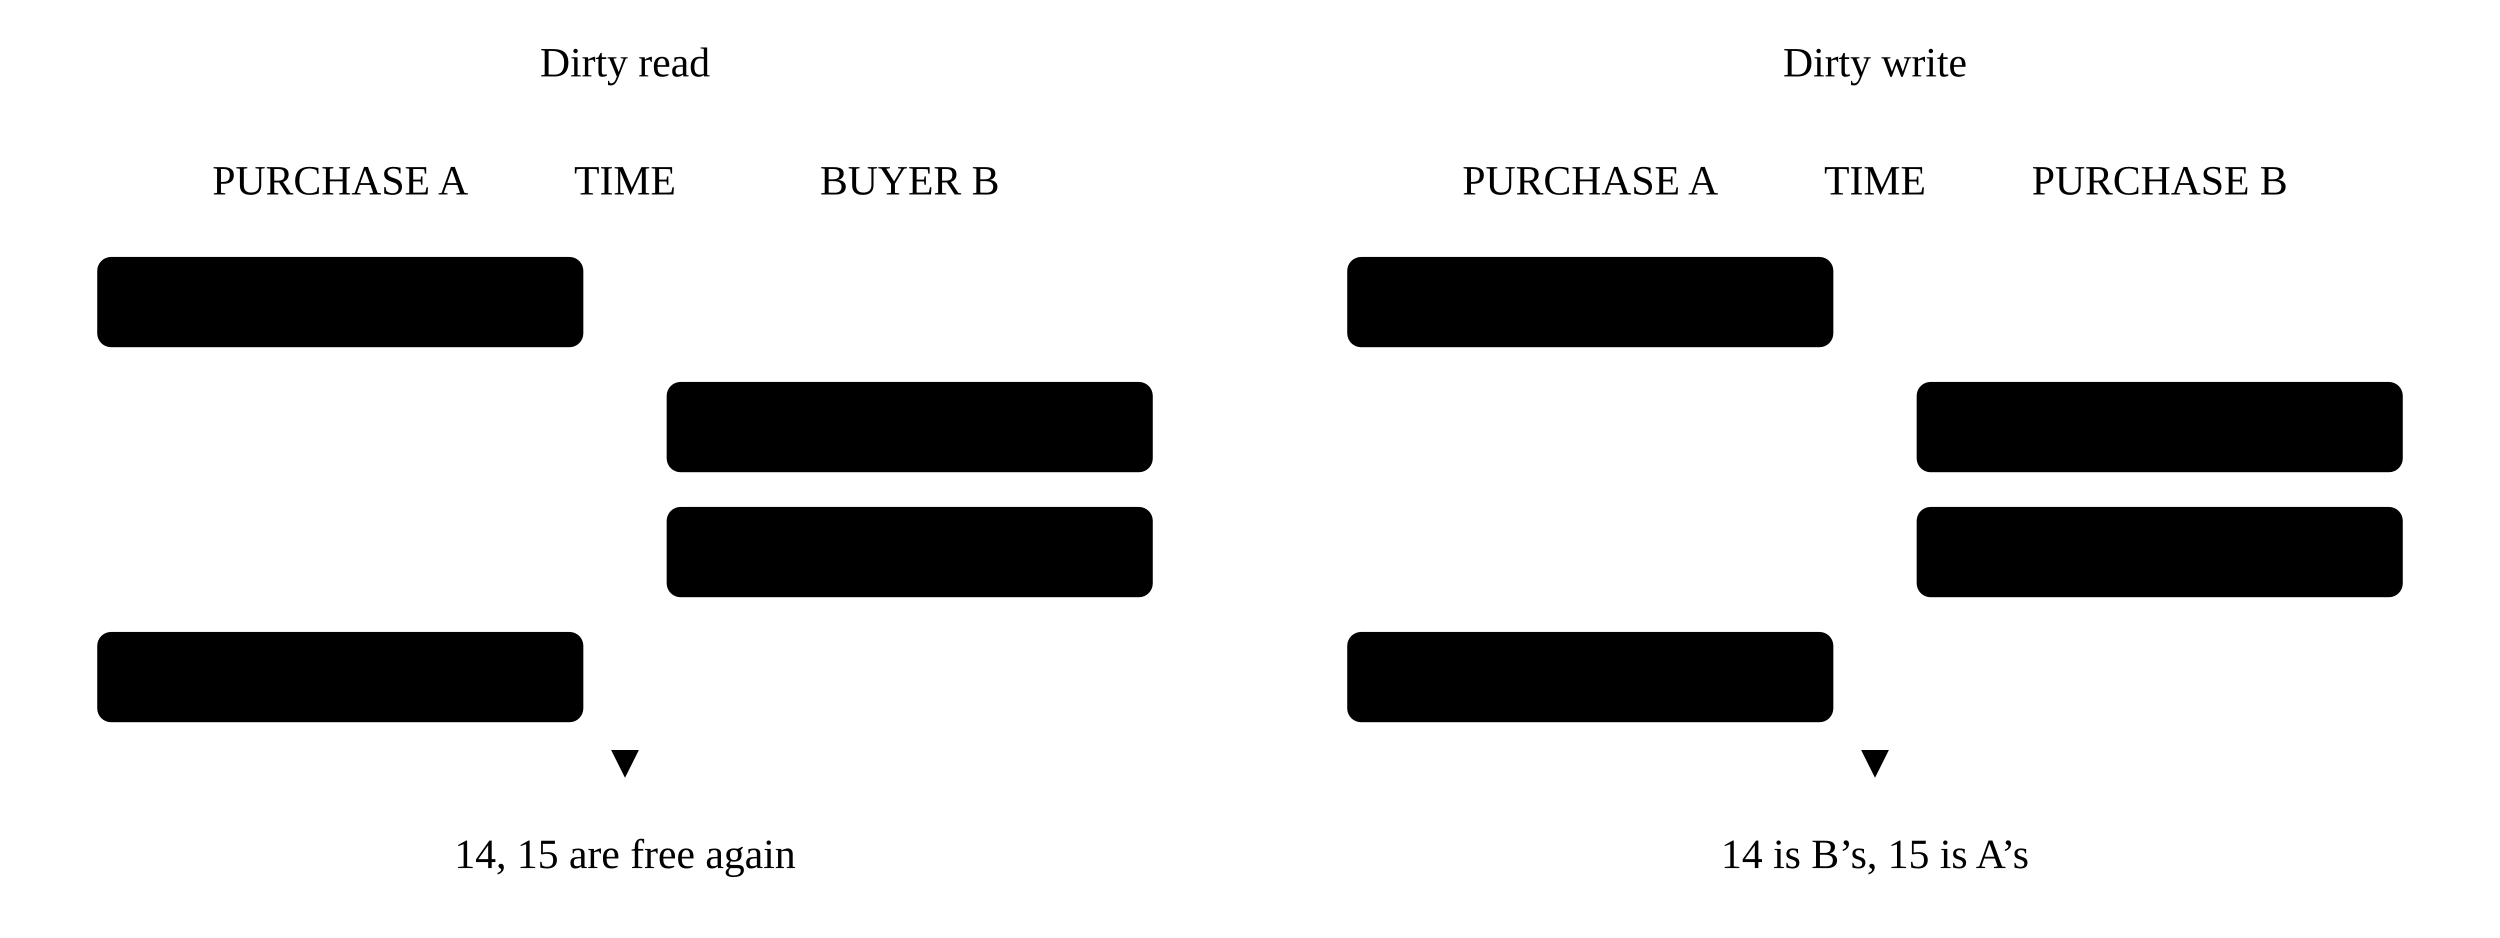
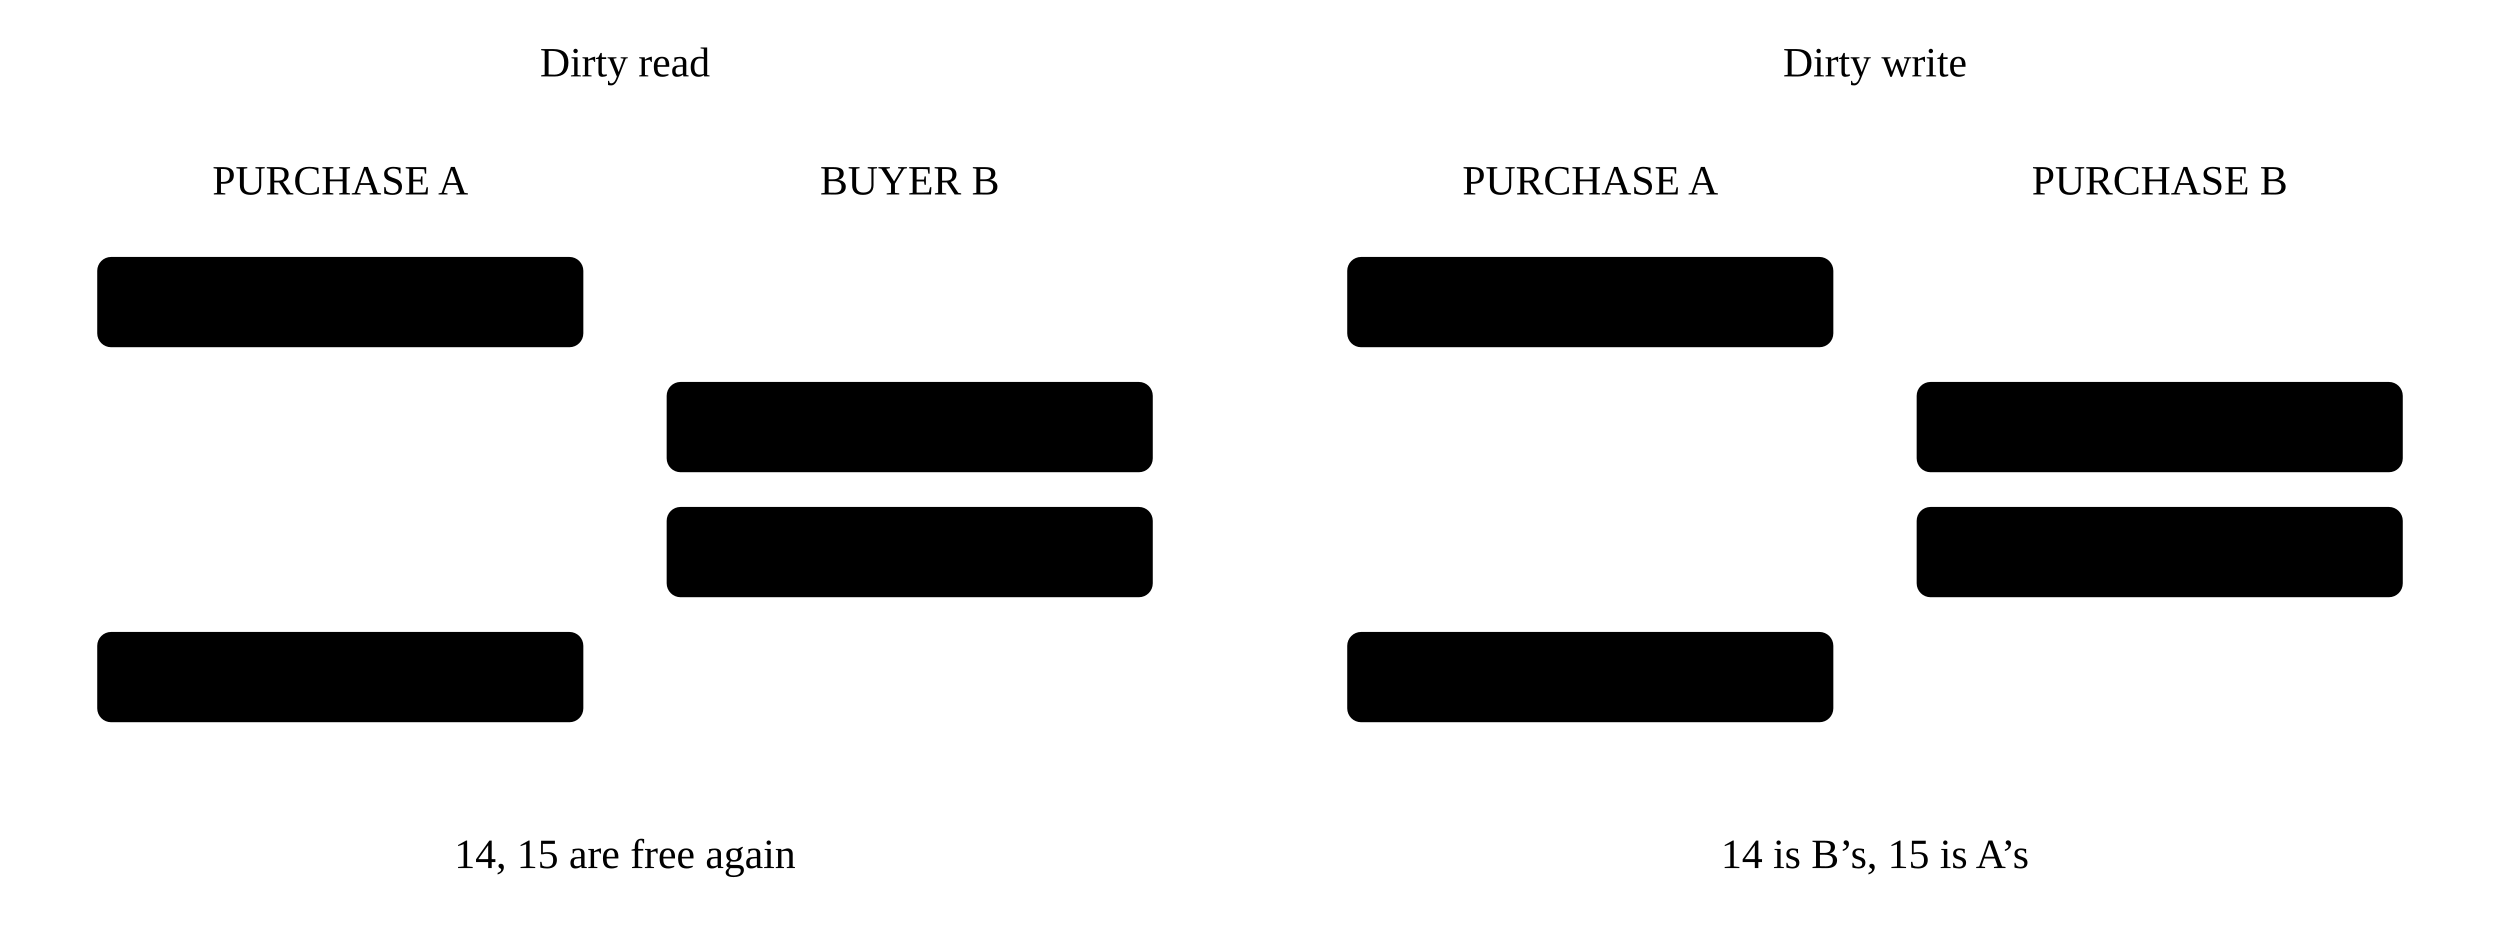
<svg xmlns="http://www.w3.org/2000/svg" class="diagram-svg" viewBox="0 0 720 270" role="img" aria-labelledby="dirty-read-write-title dirty-read-write-desc">
  <defs>
    <marker id="dirty-read-write-head" viewBox="0 0 8 8" refX="8" refY="4" markerWidth="8" markerHeight="8" markerUnits="userSpaceOnUse" orient="auto">
      <path class="dg-head" d="M0,0 L8,4 L0,8 z" />
    </marker>
    <marker id="dirty-read-write-head-accent" viewBox="0 0 8 8" refX="8" refY="4" markerWidth="8" markerHeight="8" markerUnits="userSpaceOnUse" orient="auto">
      <path class="dg-head-accent" d="M0,0 L8,4 L0,8 z" />
    </marker>
  </defs>
  <line class="dg-rule" x1="360" y1="8" x2="360" y2="262" />
  <text class="dg-name" x="180.0" y="22" text-anchor="middle">Dirty read</text>
  <text class="dg-mono dg-muted-text" x="98.0" y="56" text-anchor="middle">PURCHASE A</text>
  <text class="dg-mono dg-muted-text" x="262.0" y="56" text-anchor="middle">BUYER B</text>
-   <text class="dg-mono dg-muted-text" x="180.0" y="56" text-anchor="middle">TIME</text>
  <line class="dg-lifeline" x1="98.0" y1="64" x2="98.0" y2="224" />
  <line class="dg-lifeline" x1="262.0" y1="64" x2="262.0" y2="224" />
-   <path class="dg-arrow" d="M180.0 64 V224" marker-end="url(#dirty-read-write-head)" />
  <rect class="dg-box" x="28.0" y="74" width="140" height="26" rx="4" />
  <text class="dg-code" x="98.0" y="91" text-anchor="middle">14, 15 → sold</text>
  <rect class="dg-box-accent" x="192.0" y="110" width="140" height="26" rx="4" />
  <text class="dg-code" x="262.0" y="127" text-anchor="middle">read: sold</text>
  <rect class="dg-box" x="192.0" y="146" width="140" height="26" rx="4" />
  <text class="dg-code" x="262.0" y="163" text-anchor="middle">picks other seats</text>
  <rect class="dg-box" x="28.0" y="182" width="140" height="26" rx="4" />
  <text class="dg-code" x="98.0" y="199" text-anchor="middle">ROLLBACK</text>
  <text class="dg-result" x="180.0" y="250" text-anchor="middle">14, 15 are free again</text>
  <text class="dg-name" x="540.0" y="22" text-anchor="middle">Dirty write</text>
  <text class="dg-mono dg-muted-text" x="458.0" y="56" text-anchor="middle">PURCHASE A</text>
  <text class="dg-mono dg-muted-text" x="622.0" y="56" text-anchor="middle">PURCHASE B</text>
-   <text class="dg-mono dg-muted-text" x="540.0" y="56" text-anchor="middle">TIME</text>
  <line class="dg-lifeline" x1="458.0" y1="64" x2="458.0" y2="224" />
  <line class="dg-lifeline" x1="622.0" y1="64" x2="622.0" y2="224" />
-   <path class="dg-arrow" d="M540.0 64 V224" marker-end="url(#dirty-read-write-head)" />
  <rect class="dg-box" x="388.0" y="74" width="140" height="26" rx="4" />
  <text class="dg-code" x="458.0" y="91" text-anchor="middle">seat 14 → A</text>
  <rect class="dg-box" x="552.0" y="110" width="140" height="26" rx="4" />
  <text class="dg-code" x="622.0" y="127" text-anchor="middle">seat 15 → B</text>
  <rect class="dg-box-accent" x="552.0" y="146" width="140" height="26" rx="4" />
  <text class="dg-code" x="622.0" y="163" text-anchor="middle">seat 14 → B</text>
  <rect class="dg-box-accent" x="388.0" y="182" width="140" height="26" rx="4" />
  <text class="dg-code" x="458.0" y="199" text-anchor="middle">seat 15 → A</text>
  <text class="dg-result" x="540.0" y="250" text-anchor="middle">14 is B’s, 15 is A’s</text>
</svg>
